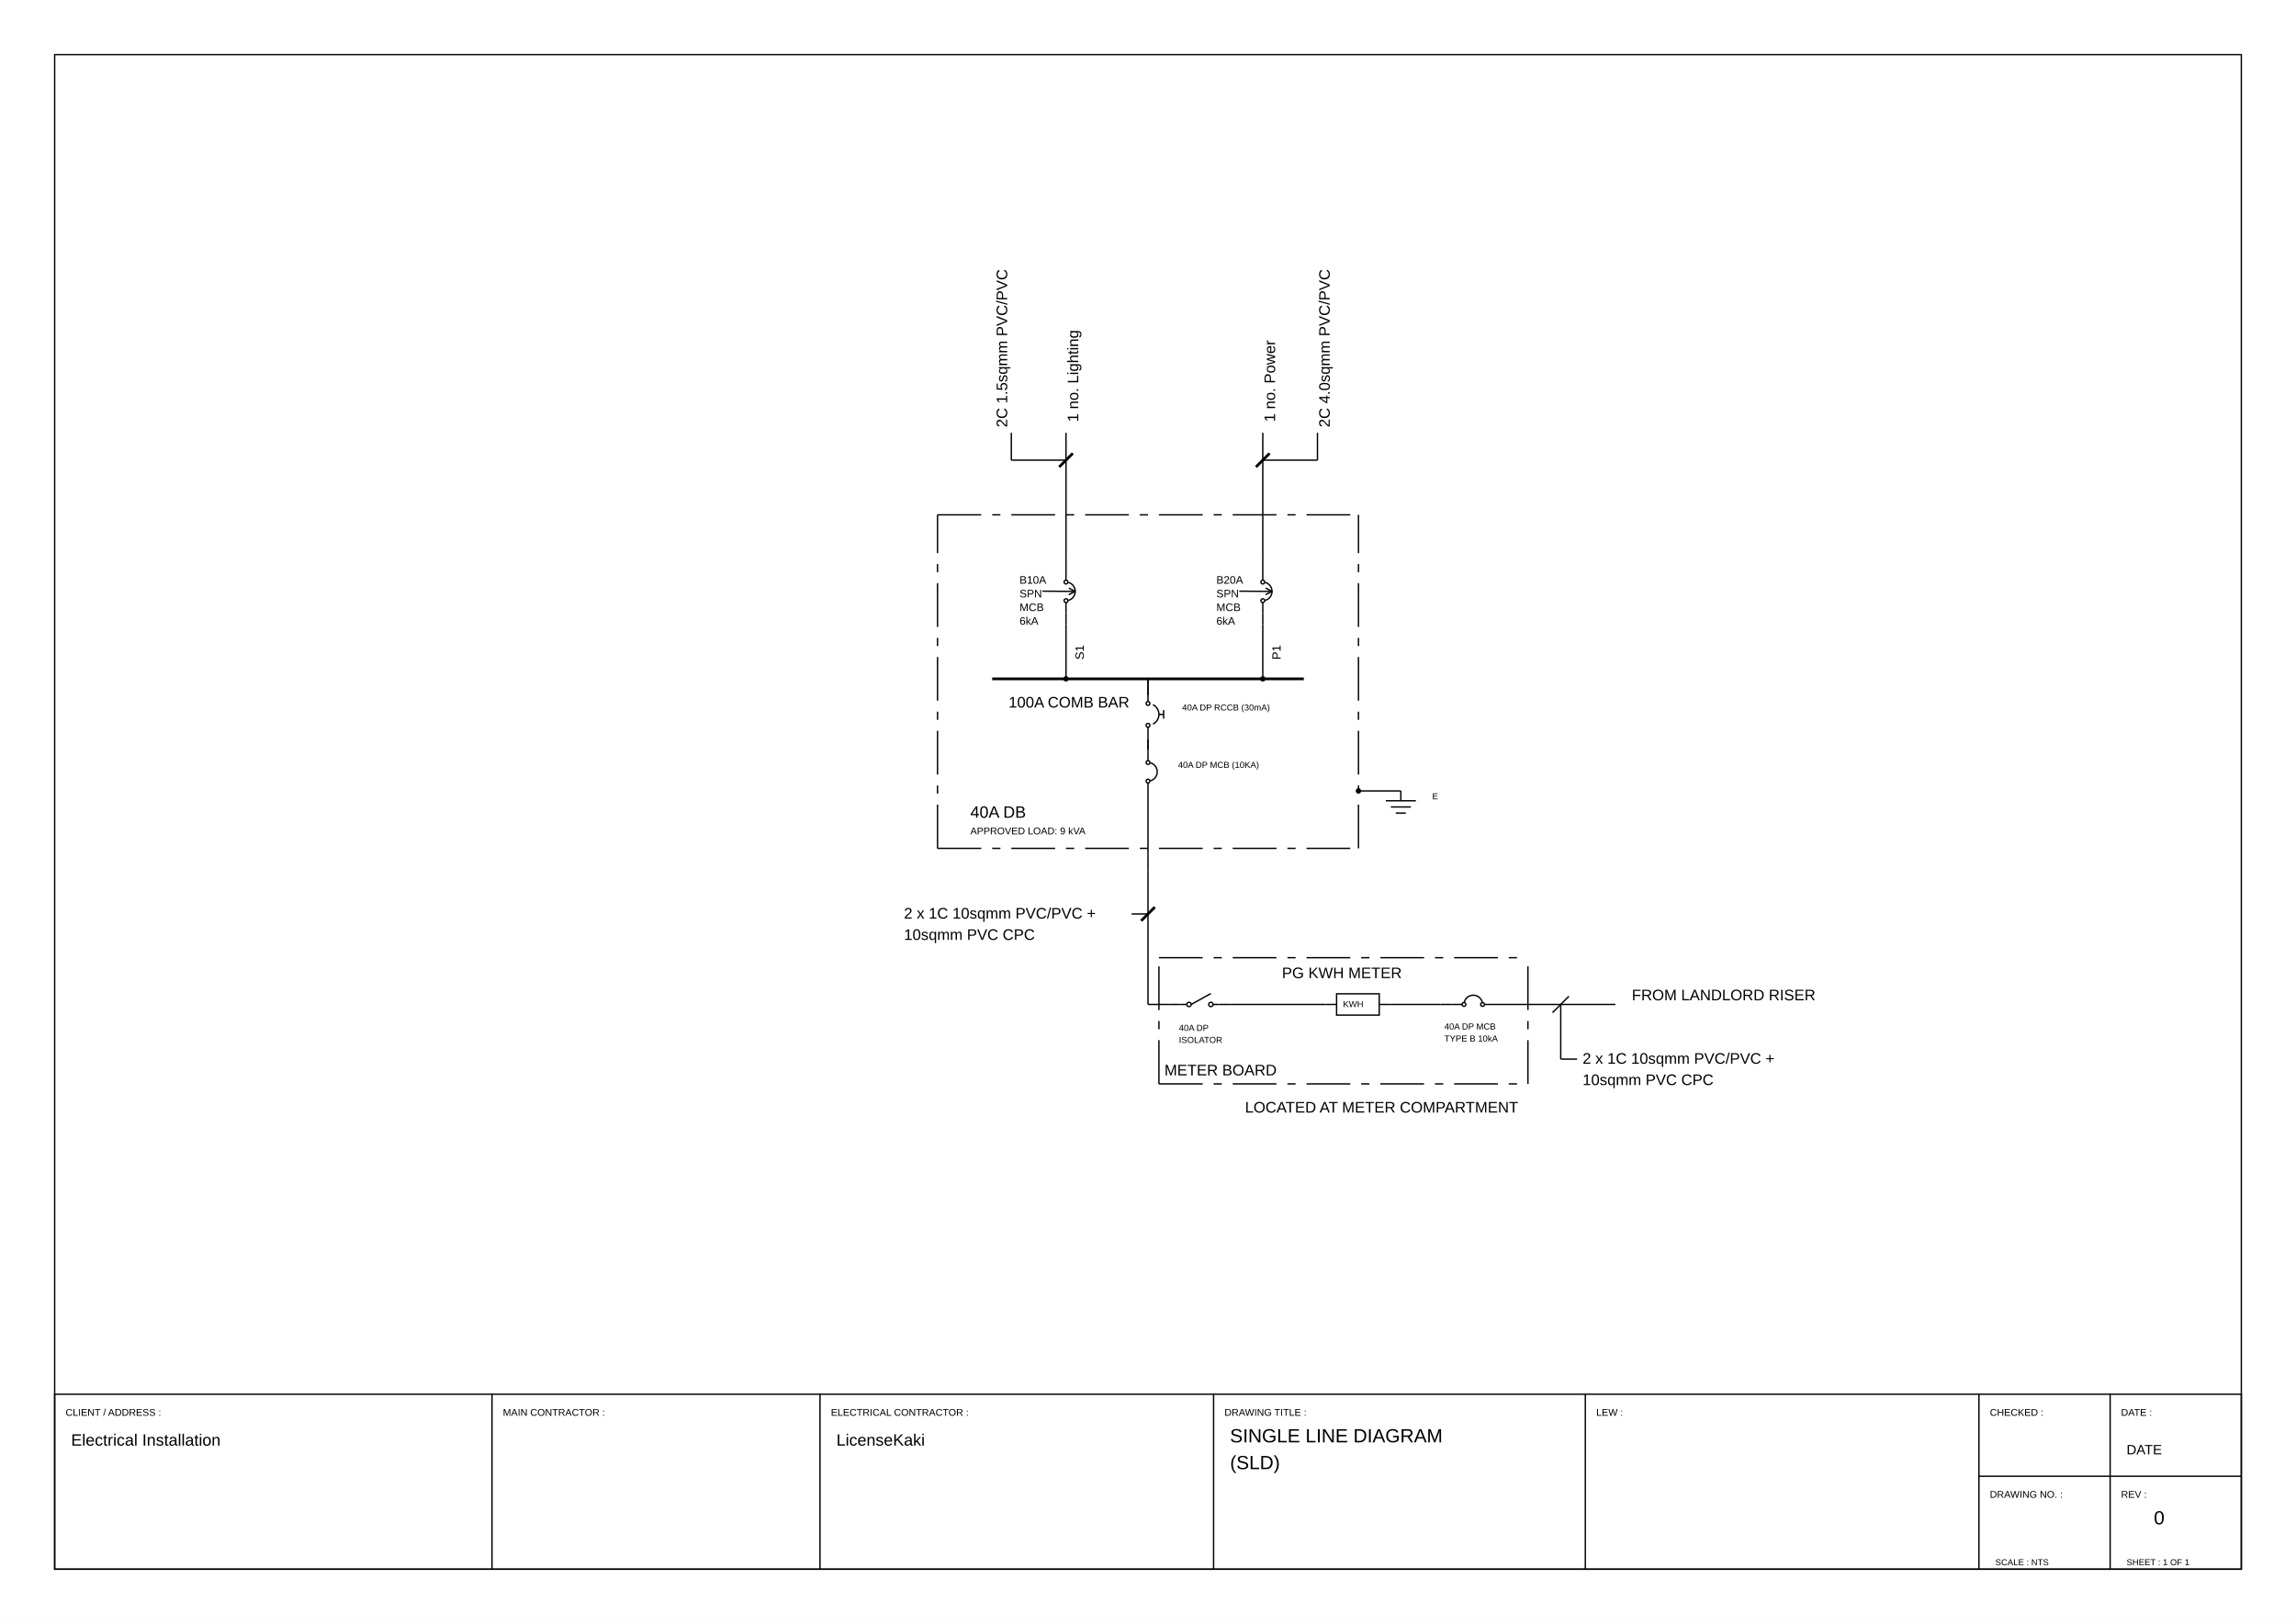
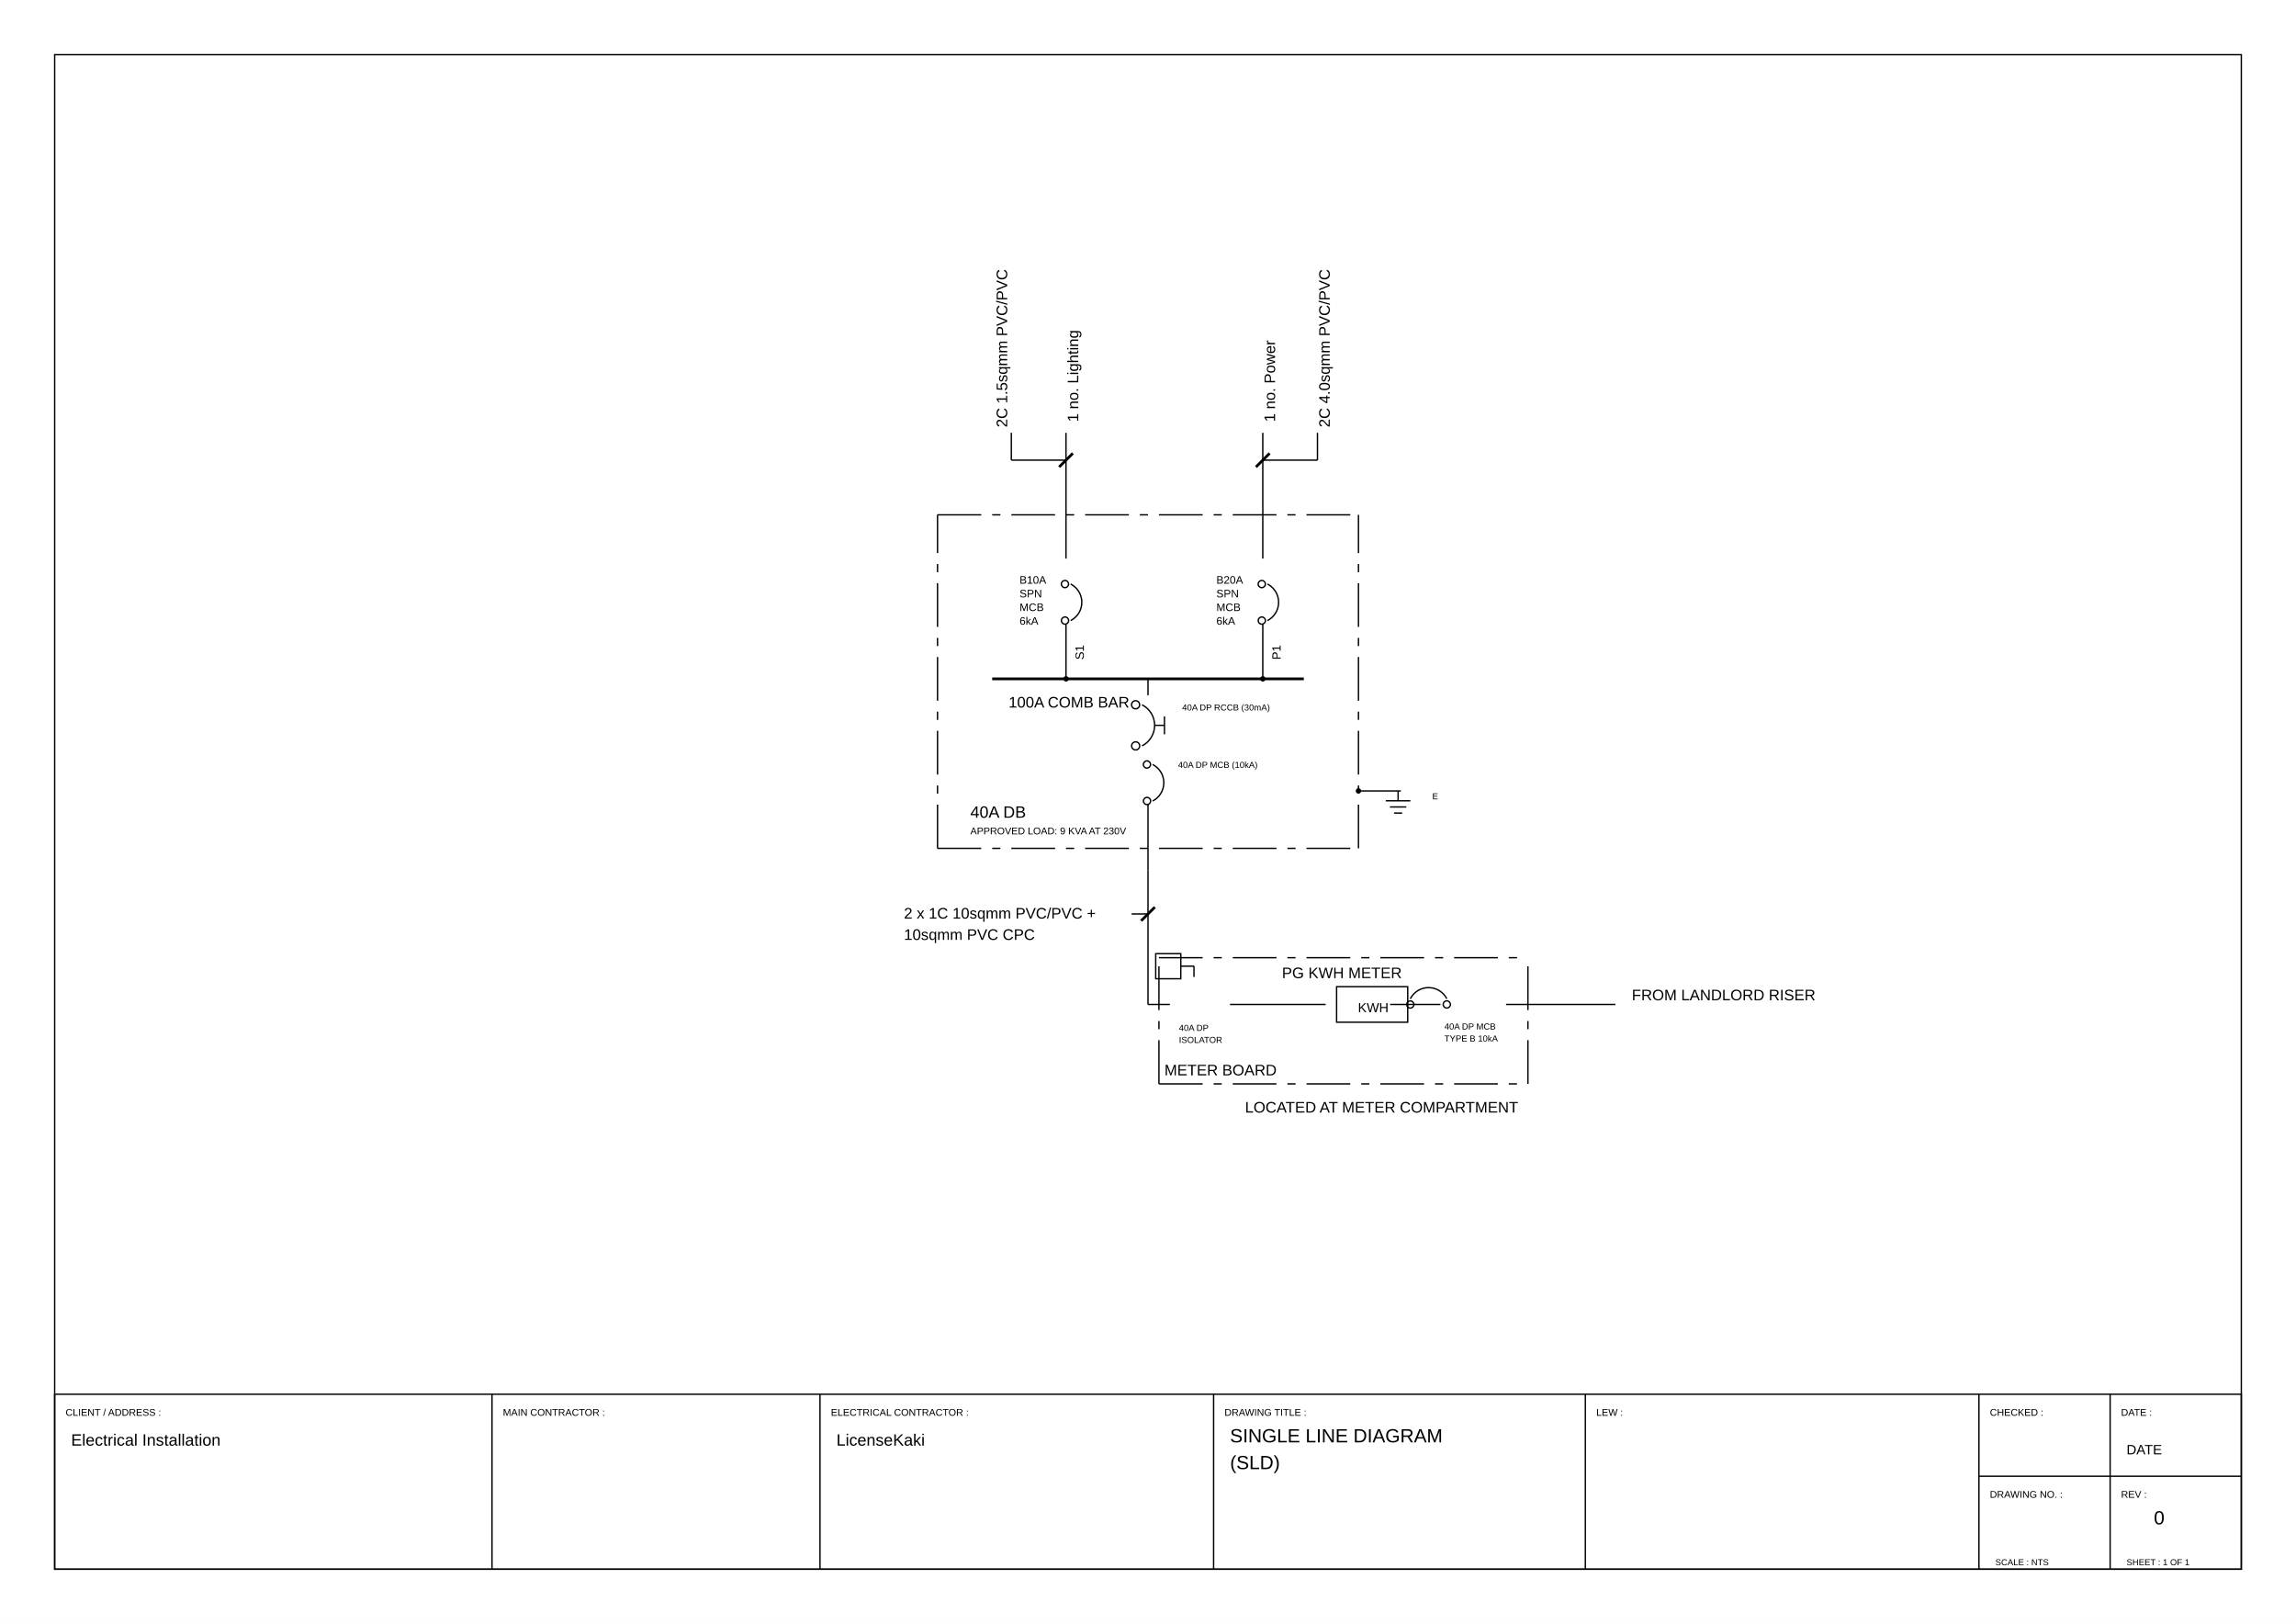
<svg xmlns="http://www.w3.org/2000/svg" viewBox="0 0 420.0 297.0" width="420.0mm" height="297.0mm">
  <rect width="420.0" height="297.0" fill="white" />
  <polygon points="10.00,287.00 410.00,287.00 410.00,10.00 10.00,10.00" stroke="#000000" stroke-width="0.25" fill="none" />
  <polygon points="10.00,287.00 410.00,287.00 410.00,255.00 10.00,255.00" stroke="#000000" stroke-width="0.25" fill="none" />
  <line x1="90.00" y1="255.00" x2="90.00" y2="287.00" stroke="#000000" stroke-width="0.25" fill="none" />
  <line x1="150.00" y1="255.00" x2="150.00" y2="287.00" stroke="#000000" stroke-width="0.25" fill="none" />
  <line x1="222.00" y1="255.00" x2="222.00" y2="287.00" stroke="#000000" stroke-width="0.25" fill="none" />
  <line x1="290.00" y1="255.00" x2="290.00" y2="287.00" stroke="#000000" stroke-width="0.25" fill="none" />
  <line x1="362.00" y1="255.00" x2="362.00" y2="287.00" stroke="#000000" stroke-width="0.25" fill="none" />
  <line x1="362.00" y1="270.00" x2="410.00" y2="270.00" stroke="#000000" stroke-width="0.25" fill="none" />
  <line x1="386.00" y1="255.00" x2="386.00" y2="287.00" stroke="#000000" stroke-width="0.25" fill="none" />
  <text x="12.00" y="258.94" font-family="Arial, Helvetica, sans-serif" font-size="1.8" fill="#000000">CLIENT / ADDRESS :</text>
  <text x="92.00" y="258.94" font-family="Arial, Helvetica, sans-serif" font-size="1.8" fill="#000000">MAIN CONTRACTOR :</text>
  <text x="152.00" y="258.94" font-family="Arial, Helvetica, sans-serif" font-size="1.8" fill="#000000">ELECTRICAL CONTRACTOR :</text>
  <text x="224.00" y="258.94" font-family="Arial, Helvetica, sans-serif" font-size="1.8" fill="#000000">DRAWING TITLE :</text>
  <text x="292.00" y="258.94" font-family="Arial, Helvetica, sans-serif" font-size="1.8" fill="#000000">LEW :</text>
  <text x="364.00" y="258.94" font-family="Arial, Helvetica, sans-serif" font-size="1.8" fill="#000000">CHECKED :</text>
  <text x="388.00" y="258.94" font-family="Arial, Helvetica, sans-serif" font-size="1.8" fill="#000000">DATE :</text>
  <text x="364.00" y="273.94" font-family="Arial, Helvetica, sans-serif" font-size="1.8" fill="#000000">DRAWING NO. :</text>
  <text x="388.00" y="273.94" font-family="Arial, Helvetica, sans-serif" font-size="1.8" fill="#000000">REV :</text>
-   <circle cx="217.50" cy="183.71" r="0.40" stroke="#000000" stroke-width="0.25" fill="none" />
-   <line x1="217.90" y1="183.71" x2="221.50" y2="181.71" stroke="#000000" stroke-width="0.25" fill="none" />
-   <circle cx="221.50" cy="183.71" r="0.40" stroke="#000000" stroke-width="0.25" fill="none" />
-   <line x1="221.90" y1="183.71" x2="223.00" y2="183.71" stroke="#000000" stroke-width="0.25" fill="none" />
-   <line x1="216.00" y1="183.71" x2="217.10" y2="183.71" stroke="#000000" stroke-width="0.25" fill="none" />
-   <line x1="223.00" y1="183.71" x2="225.00" y2="183.71" stroke="#000000" stroke-width="0.25" fill="none" />
-   <line x1="216.00" y1="183.71" x2="214.00" y2="183.71" stroke="#000000" stroke-width="0.25" fill="none" />
+   <polygon points="211.41,179.01 216.00,179.01 216.00,174.42 211.41,174.42" stroke="#000000" stroke-width="0.25" fill="none" />
+   <line x1="216.00" y1="176.71" x2="218.41" y2="176.71" stroke="#000000" stroke-width="0.25" fill="none" />
+   <line x1="218.41" y1="176.71" x2="218.41" y2="178.68" stroke="#000000" stroke-width="0.25" fill="none" />
  <text x="215.66" y="188.54" font-family="Arial, Helvetica, sans-serif" font-size="1.6" fill="#000000">
    <tspan x="215.66">40A DP</tspan>
    <tspan x="215.66" dy="2.2">ISOLATOR</tspan>
  </text>
-   <polygon points="244.50,185.66 252.30,185.66 252.30,181.76 244.50,181.76" stroke="#000000" stroke-width="0.25" fill="none" />
-   <text x="245.67" y="184.19" font-family="Arial, Helvetica, sans-serif" font-size="1.6" fill="#000000">KWH</text>
-   <line x1="252.30" y1="183.71" x2="254.30" y2="183.71" stroke="#000000" stroke-width="0.25" fill="none" />
-   <line x1="244.50" y1="183.71" x2="242.50" y2="183.71" stroke="#000000" stroke-width="0.25" fill="none" />
+   <polygon points="244.50,180.46 257.51,180.46 257.51,186.96 244.50,186.96" stroke="#000000" stroke-width="0.25" fill="none" />
+   <text x="248.40" y="185.13" font-family="Arial, Helvetica, sans-serif" font-size="2.4" fill="#000000">KWH</text>
  <text x="234.50" y="178.90" font-family="Arial, Helvetica, sans-serif" font-size="2.8" fill="#000000">PG KWH METER</text>
-   <circle cx="267.80" cy="183.71" r="0.35" stroke="#000000" stroke-width="0.25" fill="none" />
-   <circle cx="271.20" cy="183.71" r="0.35" stroke="#000000" stroke-width="0.25" fill="none" />
-   <path d="M 271.15,183.30 A 1.70,1.70 0 0,0 267.86,183.28" stroke="#000000" stroke-width="0.25" fill="none" />
-   <line x1="271.55" y1="183.71" x2="273.50" y2="183.71" stroke="#000000" stroke-width="0.25" fill="none" />
-   <line x1="265.50" y1="183.71" x2="267.45" y2="183.71" stroke="#000000" stroke-width="0.25" fill="none" />
-   <line x1="273.50" y1="183.71" x2="275.50" y2="183.71" stroke="#000000" stroke-width="0.25" fill="none" />
-   <line x1="265.50" y1="183.71" x2="263.50" y2="183.71" stroke="#000000" stroke-width="0.25" fill="none" />
+   <path d="M 264.66,182.67 A 3.75,3.75 0 0,0 257.98,182.68" stroke="#000000" stroke-width="0.25" fill="none" />
+   <circle cx="257.98" cy="183.72" r="0.66" stroke="#000000" stroke-width="0.25" fill="none" />
+   <circle cx="264.66" cy="183.71" r="0.66" stroke="#000000" stroke-width="0.25" fill="none" />
  <text x="264.22" y="188.29" font-family="Arial, Helvetica, sans-serif" font-size="1.6" fill="#000000">
    <tspan x="264.22">40A DP MCB</tspan>
    <tspan x="264.22" dy="2.2">TYPE B 10kA</tspan>
  </text>
  <text x="298.50" y="182.95" font-family="Arial, Helvetica, sans-serif" font-size="2.8" fill="#000000">FROM LANDLORD RISER</text>
-   <text x="289.50" y="194.55" font-family="Arial, Helvetica, sans-serif" font-size="2.8" fill="#000000">
-     <tspan x="289.50">2 x 1C 10sqmm PVC/PVC +</tspan>
-     <tspan x="289.50" dy="3.9">10sqmm PVC CPC</tspan>
-   </text>
  <text x="165.36" y="168.00" font-family="Arial, Helvetica, sans-serif" font-size="2.8" fill="#000000">
    <tspan x="165.36">2 x 1C 10sqmm PVC/PVC +</tspan>
    <tspan x="165.36" dy="3.9">10sqmm PVC CPC</tspan>
  </text>
  <text x="213.00" y="196.68" font-family="Arial, Helvetica, sans-serif" font-size="2.8" fill="#000000">METER BOARD</text>
  <text x="227.75" y="203.48" font-family="Arial, Helvetica, sans-serif" font-size="2.8" fill="#000000">LOCATED AT METER COMPARTMENT</text>
-   <circle cx="210.00" cy="142.86" r="0.35" stroke="#000000" stroke-width="0.25" fill="none" />
-   <circle cx="210.00" cy="139.46" r="0.35" stroke="#000000" stroke-width="0.25" fill="none" />
-   <path d="M 210.41,142.81 A 1.70,1.70 0 0,0 210.43,139.52" stroke="#000000" stroke-width="0.25" fill="none" />
-   <line x1="210.00" y1="139.11" x2="210.00" y2="137.16" stroke="#000000" stroke-width="0.25" fill="none" />
-   <line x1="210.00" y1="145.16" x2="210.00" y2="143.21" stroke="#000000" stroke-width="0.25" fill="none" />
-   <line x1="210.00" y1="137.16" x2="210.00" y2="135.16" stroke="#000000" stroke-width="0.25" fill="none" />
-   <line x1="210.00" y1="145.16" x2="210.00" y2="147.16" stroke="#000000" stroke-width="0.25" fill="none" />
-   <text x="215.50" y="140.44" font-family="Arial, Helvetica, sans-serif" font-size="1.6" fill="#000000">40A DP MCB (10KA)</text>
-   <circle cx="210.00" cy="132.66" r="0.35" stroke="#000000" stroke-width="0.25" fill="none" />
-   <circle cx="210.00" cy="128.66" r="0.35" stroke="#000000" stroke-width="0.25" fill="none" />
-   <path d="M 210.91,132.44 A 2.00,2.00 0 0,0 210.91,128.88" stroke="#000000" stroke-width="0.25" fill="none" />
-   <line x1="210.00" y1="128.31" x2="210.00" y2="126.16" stroke="#000000" stroke-width="0.25" fill="none" />
-   <line x1="210.00" y1="135.16" x2="210.00" y2="133.01" stroke="#000000" stroke-width="0.25" fill="none" />
-   <line x1="212.00" y1="130.66" x2="212.86" y2="130.66" stroke="#000000" stroke-width="0.25" fill="none" />
-   <line x1="212.86" y1="131.44" x2="212.86" y2="129.88" stroke="#000000" stroke-width="0.25" fill="none" />
-   <line x1="210.00" y1="126.16" x2="210.00" y2="124.16" stroke="#000000" stroke-width="0.25" fill="none" />
-   <line x1="210.00" y1="135.16" x2="210.00" y2="137.16" stroke="#000000" stroke-width="0.25" fill="none" />
+   <path d="M 210.85,146.50 A 3.75,3.75 0 0,0 210.85,139.82" stroke="#000000" stroke-width="0.25" fill="none" />
+   <circle cx="209.81" cy="139.82" r="0.66" stroke="#000000" stroke-width="0.25" fill="none" />
+   <circle cx="209.82" cy="146.50" r="0.66" stroke="#000000" stroke-width="0.25" fill="none" />
+   <text x="215.50" y="140.44" font-family="Arial, Helvetica, sans-serif" font-size="1.6" fill="#000000">40A DP MCB (10kA)</text>
+   <path d="M 208.91,136.42 A 4.22,4.22 0 0,0 208.91,128.90" stroke="#000000" stroke-width="0.25" fill="none" />
+   <circle cx="207.73" cy="128.90" r="0.74" stroke="#000000" stroke-width="0.25" fill="none" />
+   <circle cx="207.74" cy="136.42" r="0.74" stroke="#000000" stroke-width="0.25" fill="none" />
+   <line x1="211.20" y1="132.66" x2="213.01" y2="132.66" stroke="#000000" stroke-width="0.25" fill="none" />
+   <line x1="213.01" y1="134.30" x2="213.01" y2="131.02" stroke="#000000" stroke-width="0.25" fill="none" />
  <text x="216.25" y="129.94" font-family="Arial, Helvetica, sans-serif" font-size="1.6" fill="#000000">40A DP RCCB (30mA)</text>
  <line x1="181.50" y1="124.16" x2="238.50" y2="124.16" stroke="#000000" stroke-width="0.50" fill="none" />
  <text x="184.50" y="129.40" font-family="Arial, Helvetica, sans-serif" font-size="2.8" fill="#000000">100A COMB BAR</text>
  <text x="196.50" y="122.42" font-family="Arial, Helvetica, sans-serif" font-size="2.2" fill="#000000" transform="rotate(-90.0,196.50,120.66)">S1</text>
-   <circle cx="195.00" cy="109.86" r="0.35" stroke="#000000" stroke-width="0.25" fill="none" />
-   <circle cx="195.00" cy="106.46" r="0.35" stroke="#000000" stroke-width="0.25" fill="none" />
-   <path d="M 195.41,109.81 A 1.70,1.70 0 0,0 195.43,106.52" stroke="#000000" stroke-width="0.25" fill="none" />
-   <line x1="190.70" y1="108.12" x2="196.70" y2="108.17" stroke="#000000" stroke-width="0.25" fill="none" />
-   <line x1="196.70" y1="108.17" x2="195.49" y2="108.76" stroke="#000000" stroke-width="0.25" fill="none" />
-   <line x1="196.70" y1="108.17" x2="195.51" y2="107.56" stroke="#000000" stroke-width="0.25" fill="none" />
-   <line x1="195.00" y1="106.11" x2="195.00" y2="104.16" stroke="#000000" stroke-width="0.25" fill="none" />
-   <line x1="195.00" y1="112.16" x2="195.00" y2="110.21" stroke="#000000" stroke-width="0.25" fill="none" />
-   <line x1="195.00" y1="104.16" x2="195.00" y2="102.16" stroke="#000000" stroke-width="0.25" fill="none" />
-   <line x1="195.00" y1="112.16" x2="195.00" y2="114.16" stroke="#000000" stroke-width="0.25" fill="none" />
+   <path d="M 195.85,113.50 A 3.75,3.75 0 0,0 195.85,106.82" stroke="#000000" stroke-width="0.25" fill="none" />
+   <circle cx="194.81" cy="106.82" r="0.66" stroke="#000000" stroke-width="0.25" fill="none" />
+   <circle cx="194.82" cy="113.50" r="0.66" stroke="#000000" stroke-width="0.25" fill="none" />
  <text x="186.50" y="106.76" font-family="Arial, Helvetica, sans-serif" font-size="2.0" fill="#000000">B10A</text>
  <text x="186.50" y="109.26" font-family="Arial, Helvetica, sans-serif" font-size="2.0" fill="#000000">SPN</text>
  <text x="186.50" y="111.76" font-family="Arial, Helvetica, sans-serif" font-size="2.0" fill="#000000">MCB</text>
  <text x="186.50" y="114.26" font-family="Arial, Helvetica, sans-serif" font-size="2.0" fill="#000000">6kA</text>
  <text x="195.00" y="79.40" font-family="Arial, Helvetica, sans-serif" font-size="2.8" fill="#000000" transform="rotate(-90.0,195.00,77.16)">1 no. Lighting</text>
  <text x="232.50" y="122.42" font-family="Arial, Helvetica, sans-serif" font-size="2.2" fill="#000000" transform="rotate(-90.0,232.50,120.66)">P1</text>
-   <circle cx="231.00" cy="109.86" r="0.35" stroke="#000000" stroke-width="0.25" fill="none" />
-   <circle cx="231.00" cy="106.46" r="0.35" stroke="#000000" stroke-width="0.25" fill="none" />
-   <path d="M 231.41,109.81 A 1.70,1.70 0 0,0 231.43,106.52" stroke="#000000" stroke-width="0.25" fill="none" />
-   <line x1="226.70" y1="108.12" x2="232.70" y2="108.17" stroke="#000000" stroke-width="0.25" fill="none" />
-   <line x1="232.70" y1="108.17" x2="231.49" y2="108.76" stroke="#000000" stroke-width="0.25" fill="none" />
-   <line x1="232.70" y1="108.17" x2="231.51" y2="107.56" stroke="#000000" stroke-width="0.25" fill="none" />
-   <line x1="231.00" y1="106.11" x2="231.00" y2="104.16" stroke="#000000" stroke-width="0.25" fill="none" />
-   <line x1="231.00" y1="112.16" x2="231.00" y2="110.21" stroke="#000000" stroke-width="0.25" fill="none" />
-   <line x1="231.00" y1="104.16" x2="231.00" y2="102.16" stroke="#000000" stroke-width="0.25" fill="none" />
-   <line x1="231.00" y1="112.16" x2="231.00" y2="114.16" stroke="#000000" stroke-width="0.25" fill="none" />
+   <path d="M 231.85,113.50 A 3.75,3.75 0 0,0 231.85,106.82" stroke="#000000" stroke-width="0.25" fill="none" />
+   <circle cx="230.81" cy="106.82" r="0.66" stroke="#000000" stroke-width="0.25" fill="none" />
+   <circle cx="230.82" cy="113.50" r="0.66" stroke="#000000" stroke-width="0.25" fill="none" />
  <text x="222.50" y="106.76" font-family="Arial, Helvetica, sans-serif" font-size="2.0" fill="#000000">B20A</text>
  <text x="222.50" y="109.26" font-family="Arial, Helvetica, sans-serif" font-size="2.0" fill="#000000">SPN</text>
  <text x="222.50" y="111.76" font-family="Arial, Helvetica, sans-serif" font-size="2.0" fill="#000000">MCB</text>
  <text x="222.50" y="114.26" font-family="Arial, Helvetica, sans-serif" font-size="2.0" fill="#000000">6kA</text>
  <text x="231.00" y="79.40" font-family="Arial, Helvetica, sans-serif" font-size="2.8" fill="#000000" transform="rotate(-90.0,231.00,77.16)">1 no. Power</text>
  <text x="182.00" y="80.40" font-family="Arial, Helvetica, sans-serif" font-size="2.8" fill="#000000" transform="rotate(-90.0,182.00,78.16)">2C 1.5sqmm PVC/PVC</text>
  <text x="241.00" y="80.40" font-family="Arial, Helvetica, sans-serif" font-size="2.8" fill="#000000" transform="rotate(-90.0,241.00,78.16)">2C 4.0sqmm PVC/PVC</text>
  <text x="177.50" y="149.56" font-family="Arial, Helvetica, sans-serif" font-size="3.0" fill="#000000">40A DB</text>
-   <text x="177.50" y="152.60" font-family="Arial, Helvetica, sans-serif" font-size="1.8" fill="#000000">APPROVED LOAD: 9 kVA</text>
-   <line x1="256.25" y1="144.66" x2="256.25" y2="146.46" stroke="#000000" stroke-width="0.25" fill="none" />
-   <line x1="253.50" y1="146.46" x2="259.00" y2="146.46" stroke="#000000" stroke-width="0.25" fill="none" />
-   <line x1="254.42" y1="147.59" x2="258.08" y2="147.59" stroke="#000000" stroke-width="0.25" fill="none" />
-   <line x1="255.33" y1="148.71" x2="257.17" y2="148.71" stroke="#000000" stroke-width="0.25" fill="none" />
+   <text x="177.50" y="152.60" font-family="Arial, Helvetica, sans-serif" font-size="1.8" fill="#000000">APPROVED LOAD: 9 KVA AT 230V</text>
+   <line x1="255.75" y1="144.66" x2="255.75" y2="146.46" stroke="#000000" stroke-width="0.25" fill="none" />
+   <line x1="253.50" y1="146.46" x2="258.00" y2="146.46" stroke="#000000" stroke-width="0.25" fill="none" />
+   <line x1="254.25" y1="147.59" x2="257.25" y2="147.59" stroke="#000000" stroke-width="0.25" fill="none" />
+   <line x1="255.00" y1="148.71" x2="256.50" y2="148.71" stroke="#000000" stroke-width="0.25" fill="none" />
  <text x="262.00" y="146.19" font-family="Arial, Helvetica, sans-serif" font-size="1.6" fill="#000000">E</text>
  <line x1="210.00" y1="183.71" x2="214.00" y2="183.71" stroke="#000000" stroke-width="0.25" fill="none" />
  <line x1="225.00" y1="183.71" x2="242.50" y2="183.71" stroke="#000000" stroke-width="0.25" fill="none" />
  <line x1="254.30" y1="183.71" x2="263.50" y2="183.71" stroke="#000000" stroke-width="0.25" fill="none" />
  <line x1="275.50" y1="183.71" x2="295.50" y2="183.71" stroke="#000000" stroke-width="0.25" fill="none" />
-   <line x1="284.00" y1="185.21" x2="287.00" y2="182.21" stroke="#000000" stroke-width="0.25" fill="none" />
-   <line x1="285.50" y1="183.71" x2="285.50" y2="193.71" stroke="#000000" stroke-width="0.25" fill="none" />
-   <line x1="285.50" y1="193.71" x2="288.50" y2="193.71" stroke="#000000" stroke-width="0.25" fill="none" />
  <line x1="210.00" y1="183.71" x2="210.00" y2="159.16" stroke="#000000" stroke-width="0.25" fill="none" />
  <line x1="210.00" y1="167.16" x2="207.00" y2="167.16" stroke="#000000" stroke-width="0.25" fill="none" />
  <line x1="210.00" y1="159.16" x2="210.00" y2="147.16" stroke="#000000" stroke-width="0.25" fill="none" />
  <line x1="210.00" y1="127.16" x2="210.00" y2="124.16" stroke="#000000" stroke-width="0.25" fill="none" />
  <line x1="195.00" y1="124.16" x2="195.00" y2="114.16" stroke="#000000" stroke-width="0.25" fill="none" />
  <line x1="195.00" y1="102.16" x2="195.00" y2="79.16" stroke="#000000" stroke-width="0.25" fill="none" />
  <line x1="231.00" y1="124.16" x2="231.00" y2="114.16" stroke="#000000" stroke-width="0.25" fill="none" />
  <line x1="231.00" y1="102.16" x2="231.00" y2="79.16" stroke="#000000" stroke-width="0.25" fill="none" />
  <line x1="185.00" y1="84.16" x2="195.00" y2="84.16" stroke="#000000" stroke-width="0.25" fill="none" />
  <line x1="185.00" y1="84.16" x2="185.00" y2="79.16" stroke="#000000" stroke-width="0.25" fill="none" />
  <line x1="231.00" y1="84.16" x2="241.00" y2="84.16" stroke="#000000" stroke-width="0.25" fill="none" />
  <line x1="241.00" y1="84.16" x2="241.00" y2="79.16" stroke="#000000" stroke-width="0.25" fill="none" />
  <line x1="248.50" y1="144.66" x2="256.25" y2="144.66" stroke="#000000" stroke-width="0.25" fill="none" />
  <line x1="208.75" y1="168.41" x2="211.25" y2="165.91" stroke="#000000" stroke-width="0.50" fill="none" />
  <line x1="193.75" y1="85.41" x2="196.25" y2="82.91" stroke="#000000" stroke-width="0.50" fill="none" />
  <line x1="229.75" y1="85.41" x2="232.25" y2="82.91" stroke="#000000" stroke-width="0.50" fill="none" />
  <line x1="212.00" y1="198.24" x2="220.00" y2="198.24" stroke="#000000" stroke-width="0.25" fill="none" />
  <line x1="222.00" y1="198.24" x2="223.50" y2="198.24" stroke="#000000" stroke-width="0.25" fill="none" />
  <line x1="225.50" y1="198.24" x2="233.50" y2="198.24" stroke="#000000" stroke-width="0.25" fill="none" />
  <line x1="235.50" y1="198.24" x2="237.00" y2="198.24" stroke="#000000" stroke-width="0.25" fill="none" />
  <line x1="239.00" y1="198.24" x2="247.00" y2="198.24" stroke="#000000" stroke-width="0.25" fill="none" />
  <line x1="249.00" y1="198.24" x2="250.50" y2="198.24" stroke="#000000" stroke-width="0.25" fill="none" />
  <line x1="252.50" y1="198.24" x2="260.50" y2="198.24" stroke="#000000" stroke-width="0.25" fill="none" />
  <line x1="262.50" y1="198.24" x2="264.00" y2="198.24" stroke="#000000" stroke-width="0.25" fill="none" />
  <line x1="266.00" y1="198.24" x2="274.00" y2="198.24" stroke="#000000" stroke-width="0.25" fill="none" />
  <line x1="276.00" y1="198.24" x2="277.50" y2="198.24" stroke="#000000" stroke-width="0.25" fill="none" />
  <line x1="212.00" y1="175.16" x2="220.00" y2="175.16" stroke="#000000" stroke-width="0.25" fill="none" />
  <line x1="222.00" y1="175.16" x2="223.50" y2="175.16" stroke="#000000" stroke-width="0.25" fill="none" />
  <line x1="225.50" y1="175.16" x2="233.50" y2="175.16" stroke="#000000" stroke-width="0.25" fill="none" />
  <line x1="235.50" y1="175.16" x2="237.00" y2="175.16" stroke="#000000" stroke-width="0.25" fill="none" />
  <line x1="239.00" y1="175.16" x2="247.00" y2="175.16" stroke="#000000" stroke-width="0.25" fill="none" />
  <line x1="249.00" y1="175.16" x2="250.50" y2="175.16" stroke="#000000" stroke-width="0.25" fill="none" />
  <line x1="252.50" y1="175.16" x2="260.50" y2="175.16" stroke="#000000" stroke-width="0.25" fill="none" />
  <line x1="262.50" y1="175.16" x2="264.00" y2="175.16" stroke="#000000" stroke-width="0.25" fill="none" />
  <line x1="266.00" y1="175.16" x2="274.00" y2="175.16" stroke="#000000" stroke-width="0.25" fill="none" />
  <line x1="276.00" y1="175.16" x2="277.50" y2="175.16" stroke="#000000" stroke-width="0.25" fill="none" />
  <line x1="212.00" y1="198.24" x2="212.00" y2="190.24" stroke="#000000" stroke-width="0.25" fill="none" />
  <line x1="212.00" y1="188.24" x2="212.00" y2="186.74" stroke="#000000" stroke-width="0.25" fill="none" />
  <line x1="212.00" y1="184.74" x2="212.00" y2="176.74" stroke="#000000" stroke-width="0.25" fill="none" />
  <line x1="279.50" y1="198.24" x2="279.50" y2="190.24" stroke="#000000" stroke-width="0.25" fill="none" />
  <line x1="279.50" y1="188.24" x2="279.50" y2="186.74" stroke="#000000" stroke-width="0.25" fill="none" />
  <line x1="279.50" y1="184.74" x2="279.50" y2="176.74" stroke="#000000" stroke-width="0.25" fill="none" />
  <line x1="171.50" y1="155.16" x2="179.50" y2="155.16" stroke="#000000" stroke-width="0.25" fill="none" />
  <line x1="181.50" y1="155.16" x2="183.00" y2="155.16" stroke="#000000" stroke-width="0.25" fill="none" />
  <line x1="185.00" y1="155.16" x2="193.00" y2="155.16" stroke="#000000" stroke-width="0.25" fill="none" />
  <line x1="195.00" y1="155.16" x2="196.50" y2="155.16" stroke="#000000" stroke-width="0.25" fill="none" />
  <line x1="198.50" y1="155.16" x2="206.50" y2="155.16" stroke="#000000" stroke-width="0.25" fill="none" />
  <line x1="208.50" y1="155.16" x2="210.00" y2="155.16" stroke="#000000" stroke-width="0.25" fill="none" />
  <line x1="212.00" y1="155.16" x2="220.00" y2="155.16" stroke="#000000" stroke-width="0.25" fill="none" />
  <line x1="222.00" y1="155.16" x2="223.50" y2="155.16" stroke="#000000" stroke-width="0.25" fill="none" />
  <line x1="225.50" y1="155.16" x2="233.50" y2="155.16" stroke="#000000" stroke-width="0.25" fill="none" />
  <line x1="235.50" y1="155.16" x2="237.00" y2="155.16" stroke="#000000" stroke-width="0.25" fill="none" />
  <line x1="239.00" y1="155.16" x2="247.00" y2="155.16" stroke="#000000" stroke-width="0.25" fill="none" />
  <line x1="171.50" y1="94.16" x2="179.50" y2="94.16" stroke="#000000" stroke-width="0.25" fill="none" />
  <line x1="181.50" y1="94.16" x2="183.00" y2="94.16" stroke="#000000" stroke-width="0.25" fill="none" />
  <line x1="185.00" y1="94.16" x2="193.00" y2="94.16" stroke="#000000" stroke-width="0.25" fill="none" />
  <line x1="195.00" y1="94.16" x2="196.50" y2="94.16" stroke="#000000" stroke-width="0.25" fill="none" />
  <line x1="198.50" y1="94.16" x2="206.50" y2="94.16" stroke="#000000" stroke-width="0.25" fill="none" />
  <line x1="208.50" y1="94.16" x2="210.00" y2="94.16" stroke="#000000" stroke-width="0.25" fill="none" />
  <line x1="212.00" y1="94.16" x2="220.00" y2="94.16" stroke="#000000" stroke-width="0.25" fill="none" />
  <line x1="222.00" y1="94.16" x2="223.50" y2="94.16" stroke="#000000" stroke-width="0.25" fill="none" />
  <line x1="225.50" y1="94.16" x2="233.50" y2="94.16" stroke="#000000" stroke-width="0.25" fill="none" />
  <line x1="235.50" y1="94.16" x2="237.00" y2="94.16" stroke="#000000" stroke-width="0.25" fill="none" />
  <line x1="239.00" y1="94.16" x2="247.00" y2="94.16" stroke="#000000" stroke-width="0.25" fill="none" />
  <line x1="171.50" y1="155.16" x2="171.50" y2="147.16" stroke="#000000" stroke-width="0.25" fill="none" />
  <line x1="171.50" y1="145.16" x2="171.50" y2="143.66" stroke="#000000" stroke-width="0.25" fill="none" />
  <line x1="171.50" y1="141.66" x2="171.50" y2="133.66" stroke="#000000" stroke-width="0.25" fill="none" />
  <line x1="171.50" y1="131.66" x2="171.50" y2="130.16" stroke="#000000" stroke-width="0.25" fill="none" />
  <line x1="171.50" y1="128.16" x2="171.50" y2="120.16" stroke="#000000" stroke-width="0.25" fill="none" />
  <line x1="171.50" y1="118.16" x2="171.50" y2="116.66" stroke="#000000" stroke-width="0.25" fill="none" />
  <line x1="171.50" y1="114.66" x2="171.50" y2="106.66" stroke="#000000" stroke-width="0.25" fill="none" />
  <line x1="171.50" y1="104.66" x2="171.50" y2="103.16" stroke="#000000" stroke-width="0.25" fill="none" />
  <line x1="171.50" y1="101.16" x2="171.50" y2="94.16" stroke="#000000" stroke-width="0.25" fill="none" />
  <line x1="248.50" y1="155.16" x2="248.50" y2="147.16" stroke="#000000" stroke-width="0.25" fill="none" />
  <line x1="248.50" y1="145.16" x2="248.50" y2="143.66" stroke="#000000" stroke-width="0.25" fill="none" />
  <line x1="248.50" y1="141.66" x2="248.50" y2="133.66" stroke="#000000" stroke-width="0.25" fill="none" />
  <line x1="248.50" y1="131.66" x2="248.50" y2="130.16" stroke="#000000" stroke-width="0.25" fill="none" />
  <line x1="248.50" y1="128.16" x2="248.50" y2="120.16" stroke="#000000" stroke-width="0.25" fill="none" />
  <line x1="248.50" y1="118.16" x2="248.50" y2="116.66" stroke="#000000" stroke-width="0.25" fill="none" />
  <line x1="248.50" y1="114.66" x2="248.50" y2="106.66" stroke="#000000" stroke-width="0.25" fill="none" />
  <line x1="248.50" y1="104.66" x2="248.50" y2="103.16" stroke="#000000" stroke-width="0.25" fill="none" />
  <line x1="248.50" y1="101.16" x2="248.50" y2="94.16" stroke="#000000" stroke-width="0.25" fill="none" />
  <circle cx="195.00" cy="124.16" r="0.50" fill="rgb(0,0,0)" stroke="none" />
  <circle cx="231.00" cy="124.16" r="0.50" fill="rgb(0,0,0)" stroke="none" />
  <circle cx="248.50" cy="144.66" r="0.50" fill="rgb(0,0,0)" stroke="none" />
  <text x="13.00" y="264.40" font-family="Arial, Helvetica, sans-serif" font-size="3.0" fill="#000000">Electrical Installation</text>
  <text x="153.00" y="264.40" font-family="Arial, Helvetica, sans-serif" font-size="3.0" fill="#000000">LicenseKaki</text>
  <text x="225.00" y="263.80" font-family="Arial, Helvetica, sans-serif" font-size="3.5" fill="#000000">
    <tspan x="225.00">SINGLE LINE DIAGRAM</tspan>
    <tspan x="225.00" dy="4.9">(SLD)</tspan>
  </text>
  <text x="389.00" y="266.00" font-family="Arial, Helvetica, sans-serif" font-size="2.5" fill="#000000">DATE</text>
  <text x="365.00" y="278.00" font-family="Arial, Helvetica, sans-serif" font-size="2.5" fill="#000000" />
  <text x="394.00" y="278.80" font-family="Arial, Helvetica, sans-serif" font-size="3.5" fill="#000000">0</text>
  <text x="365.00" y="286.28" font-family="Arial, Helvetica, sans-serif" font-size="1.6" fill="#000000">SCALE : NTS</text>
  <text x="389.00" y="286.28" font-family="Arial, Helvetica, sans-serif" font-size="1.6" fill="#000000">SHEET : 1 OF 1</text>
</svg>
